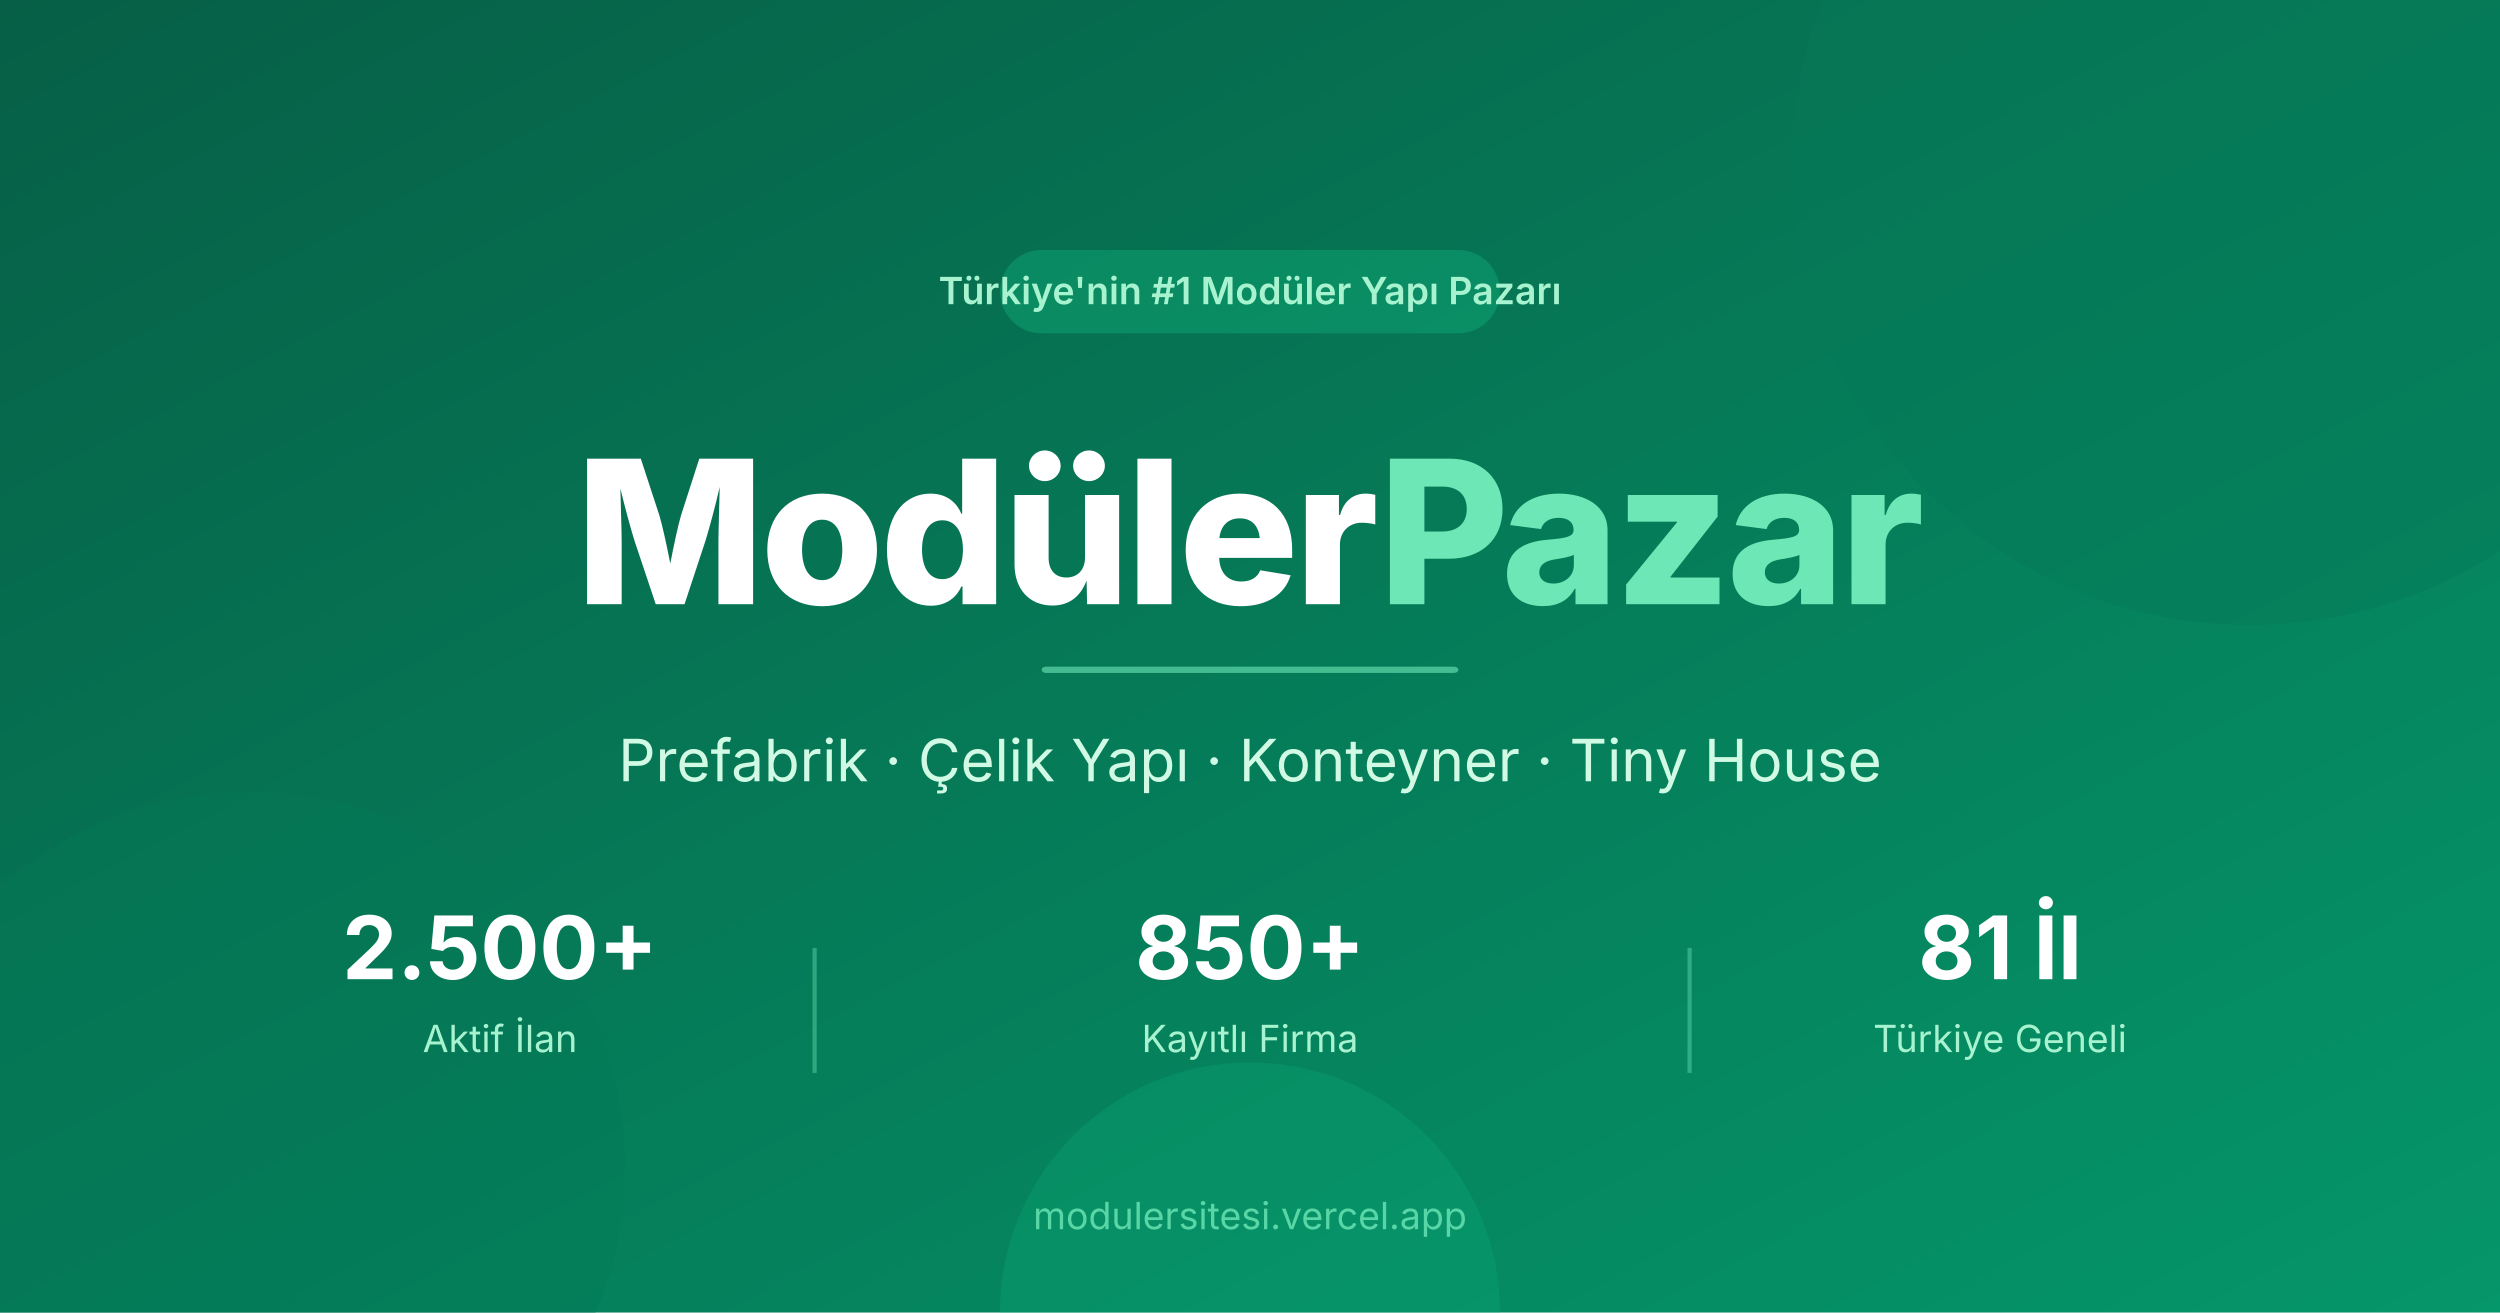
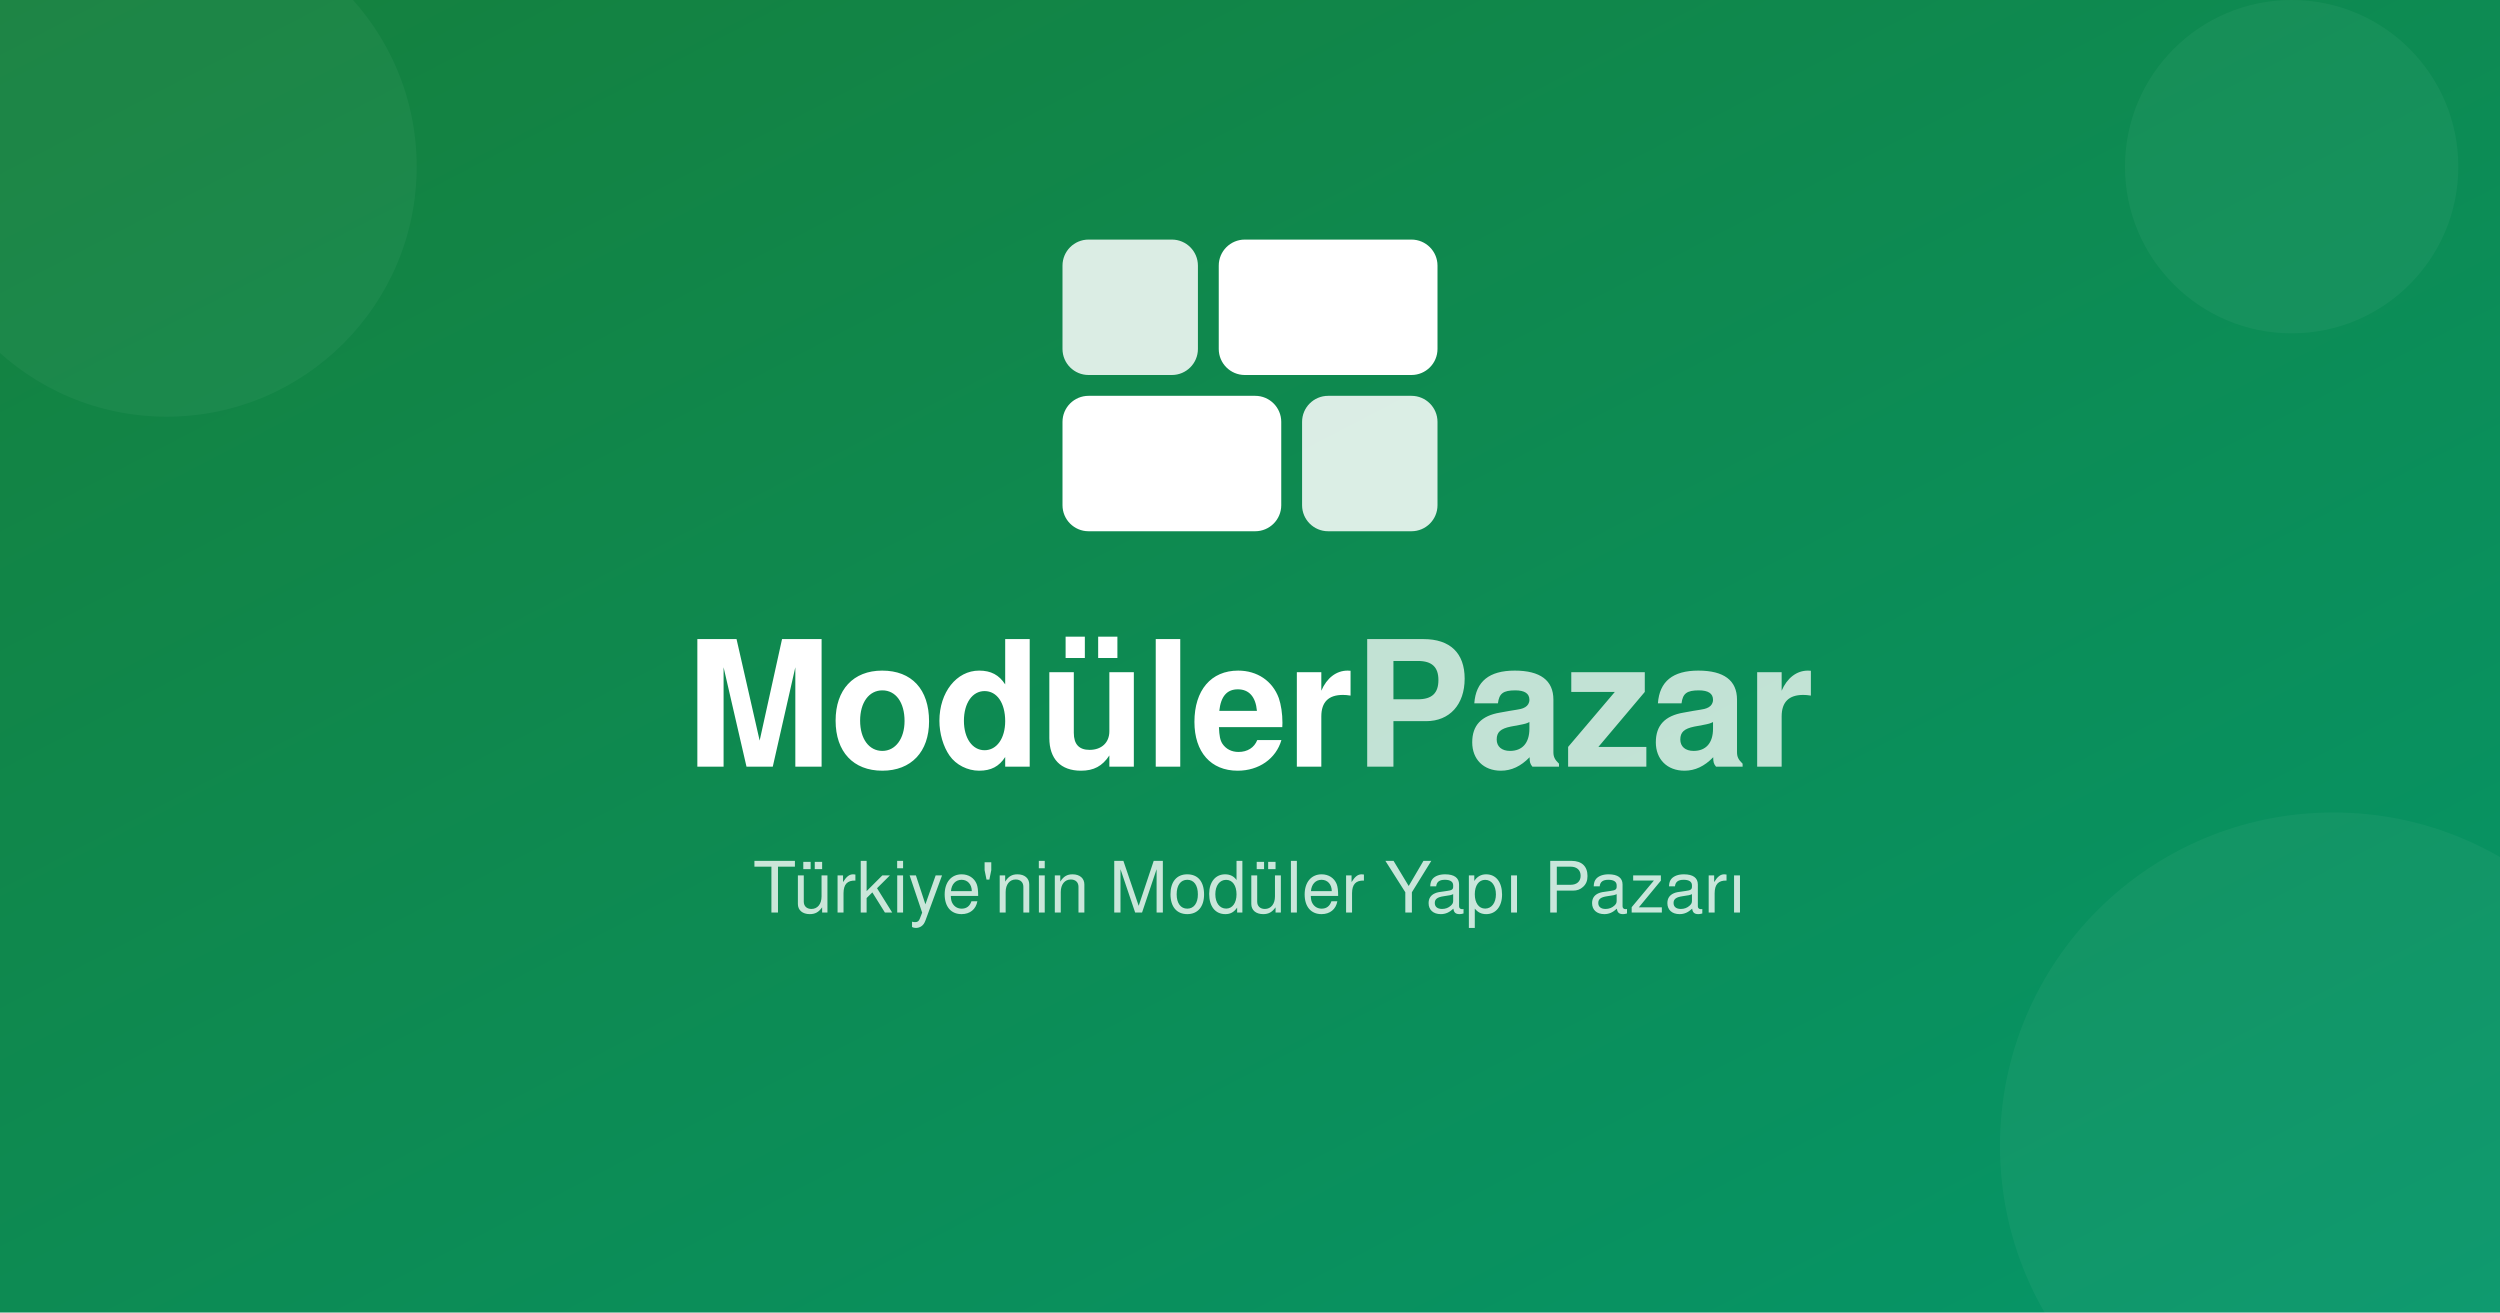
- <svg xmlns="http://www.w3.org/2000/svg" width="1200" height="630" viewBox="0 0 1200 630">
+ <svg xmlns="http://www.w3.org/2000/svg" viewBox="0 0 1200 630" width="1200" height="630">
  <defs>
    <linearGradient id="bg" x1="0%" y1="0%" x2="100%" y2="100%">
-       <stop offset="0%" style="stop-color:#065f46" />
-       <stop offset="100%" style="stop-color:#059669" />
+       <stop offset="0%" stop-color="#15803d" />
+       <stop offset="100%" stop-color="#059669" />
    </linearGradient>
  </defs>
  <rect width="1200" height="630" fill="url(#bg)" />
-   <circle cx="1080" cy="80" r="220" fill="#047857" opacity="0.4" />
-   <circle cx="120" cy="560" r="180" fill="#047857" opacity="0.35" />
-   <circle cx="600" cy="630" r="120" fill="#10b981" opacity="0.2" />
-   <rect x="480" y="120" width="240" height="40" rx="20" fill="#10b981" opacity="0.35" />
-   <text x="600" y="146" font-family="system-ui,-apple-system,sans-serif" font-size="18" font-weight="600" fill="#a7f3d0" text-anchor="middle">Türkiye'nin #1 Modüler Yapı Pazarı</text>
-   <text x="600" y="290" font-family="system-ui,-apple-system,sans-serif" font-size="96" font-weight="800" fill="white" text-anchor="middle" letter-spacing="-2">Modüler<tspan fill="#6ee7b7">Pazar</tspan>
+   <circle cx="80" cy="80" r="120" fill="white" fill-opacity="0.04" />
+   <circle cx="1120" cy="550" r="160" fill="white" fill-opacity="0.04" />
+   <circle cx="1100" cy="80" r="80" fill="white" fill-opacity="0.04" />
+   <g transform="translate(510, 115) scale(5)">
+     <rect x="0" y="0" width="13" height="13" rx="2.5" fill="white" fill-opacity="0.85" />
+     <rect x="15" y="0" width="21" height="13" rx="2.5" fill="white" />
+     <rect x="0" y="15" width="21" height="13" rx="2.5" fill="white" />
+     <rect x="23" y="15" width="13" height="13" rx="2.5" fill="white" fill-opacity="0.85" />
+   </g>
+   <text x="600" y="368" text-anchor="middle" font-family="system-ui,-apple-system,'Segoe UI',Helvetica,Arial,sans-serif" font-size="84" font-weight="800" fill="white" letter-spacing="-1">Modüler<tspan fill="rgba(255,255,255,0.75)">Pazar</tspan>
  </text>
-   <rect x="500" y="320" width="200" height="3" rx="2" fill="#6ee7b7" opacity="0.6" />
-   <text x="600" y="375" font-family="system-ui,-apple-system,sans-serif" font-size="28" fill="#d1fae5" text-anchor="middle">Prefabrik · Çelik Yapı · Konteyner · Tiny House</text>
-   <text x="240" y="470" font-family="system-ui,-apple-system,sans-serif" font-size="42" font-weight="700" fill="white" text-anchor="middle">2.500+</text>
-   <text x="240" y="505" font-family="system-ui,-apple-system,sans-serif" font-size="18" fill="#a7f3d0" text-anchor="middle">Aktif İlan</text>
-   <text x="600" y="470" font-family="system-ui,-apple-system,sans-serif" font-size="42" font-weight="700" fill="white" text-anchor="middle">850+</text>
-   <text x="600" y="505" font-family="system-ui,-apple-system,sans-serif" font-size="18" fill="#a7f3d0" text-anchor="middle">Kayıtlı Firma</text>
-   <text x="960" y="470" font-family="system-ui,-apple-system,sans-serif" font-size="42" font-weight="700" fill="white" text-anchor="middle">81 İl</text>
-   <text x="960" y="505" font-family="system-ui,-apple-system,sans-serif" font-size="18" fill="#a7f3d0" text-anchor="middle">Türkiye Geneli</text>
-   <rect x="390" y="455" width="2" height="60" fill="#6ee7b7" opacity="0.4" />
-   <rect x="810" y="455" width="2" height="60" fill="#6ee7b7" opacity="0.4" />
-   <text x="600" y="590" font-family="system-ui,-apple-system,sans-serif" font-size="18" fill="#6ee7b7" text-anchor="middle" opacity="0.8">modulersitesi.vercel.app</text>
+   <text x="600" y="438" text-anchor="middle" font-family="system-ui,-apple-system,'Segoe UI',Helvetica,Arial,sans-serif" font-size="34" font-weight="400" fill="rgba(255,255,255,0.78)">Türkiye'nin Modüler Yapı Pazarı</text>
</svg>
